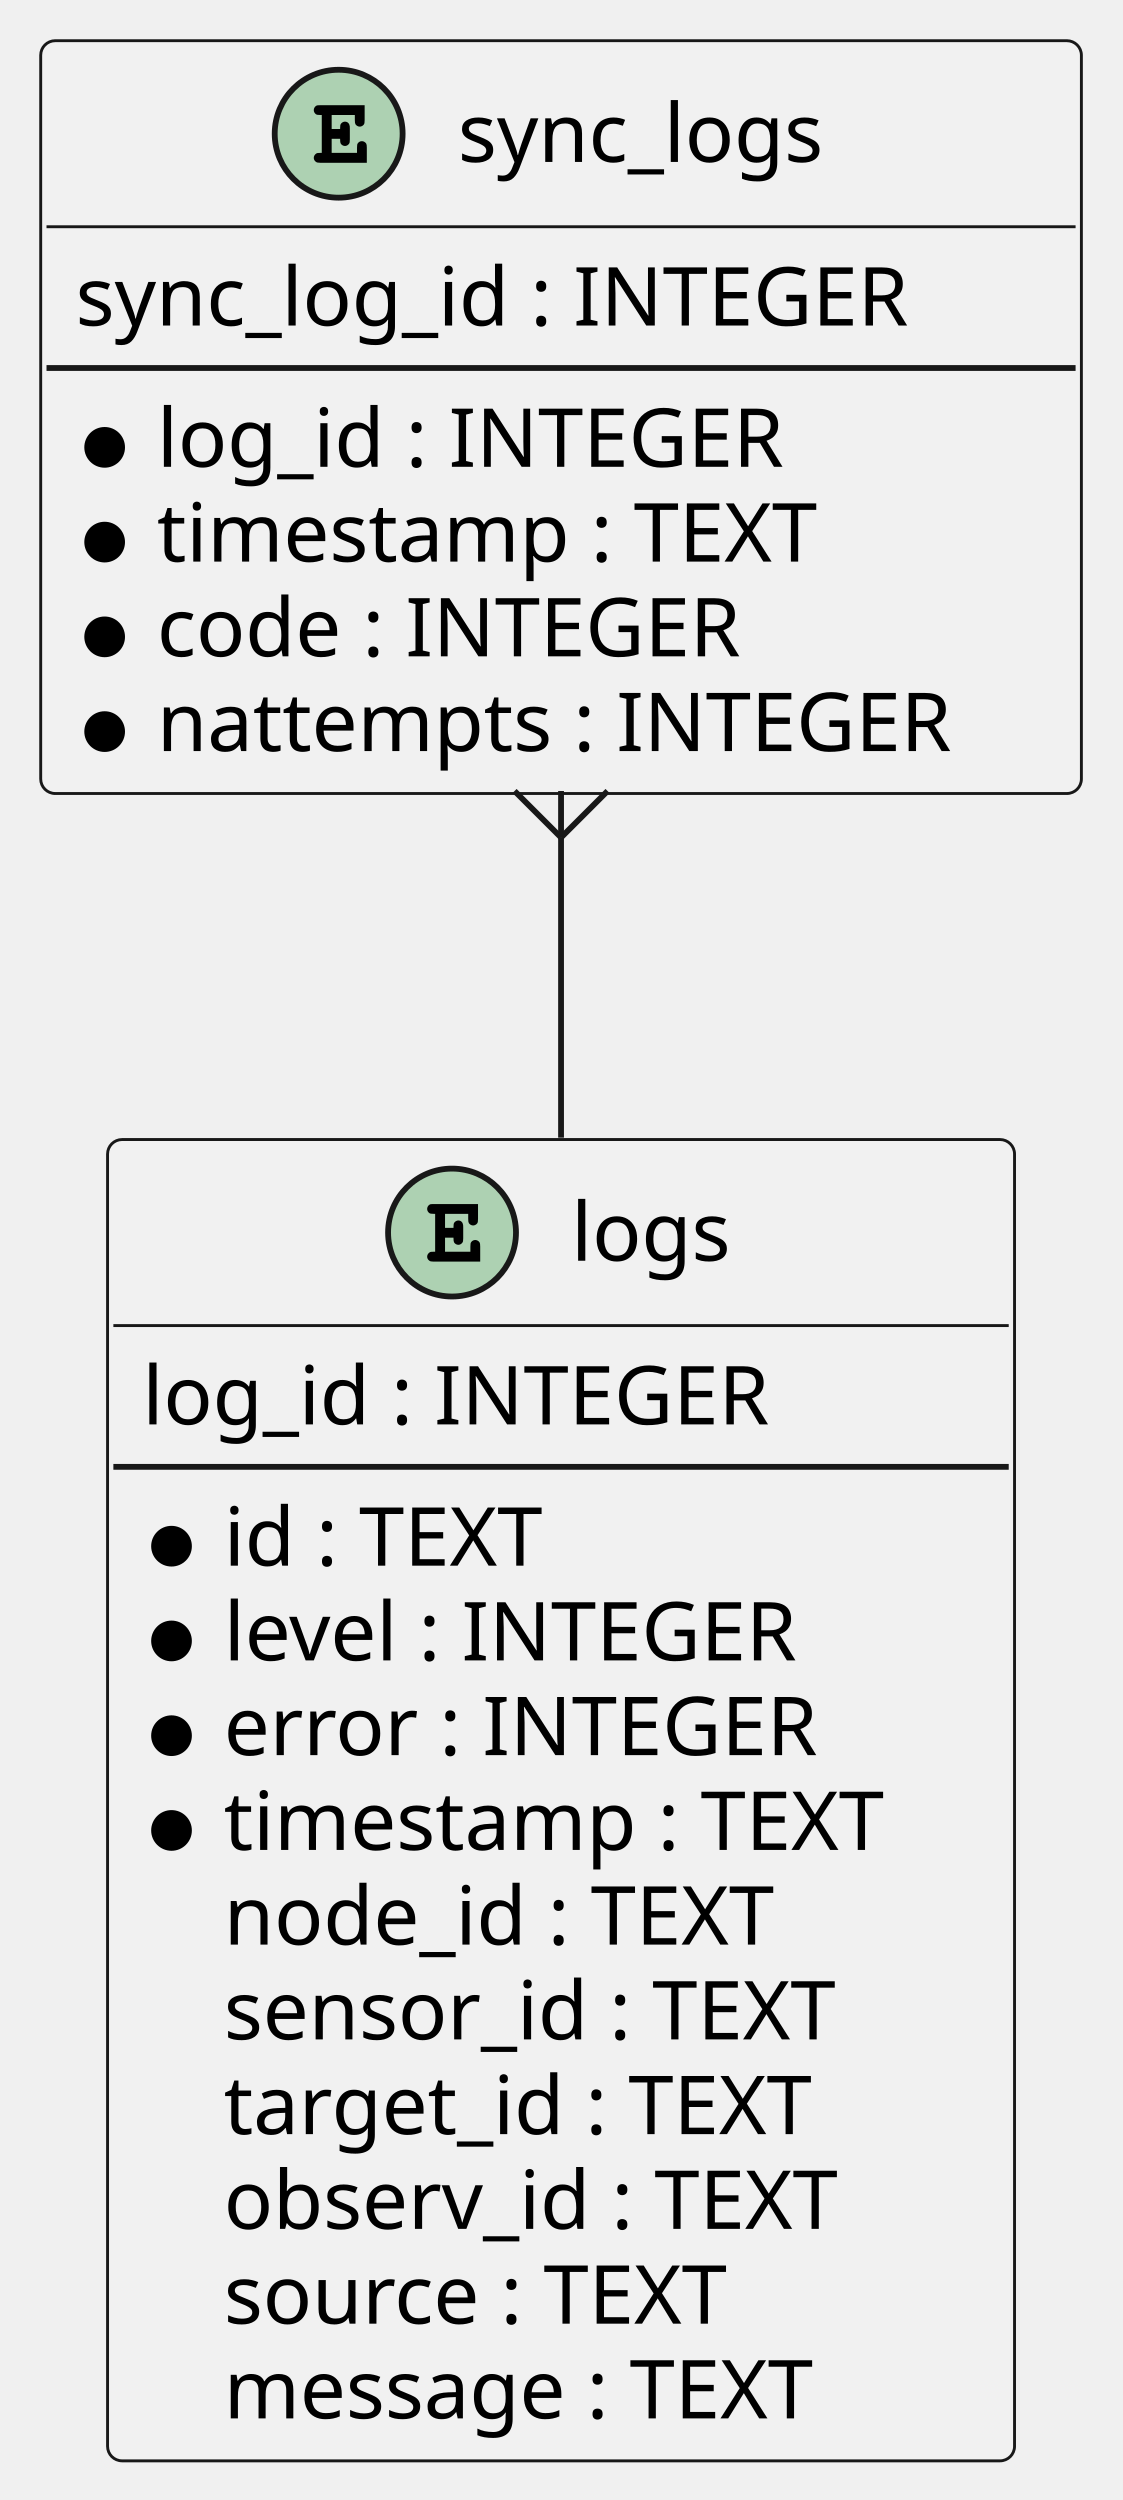
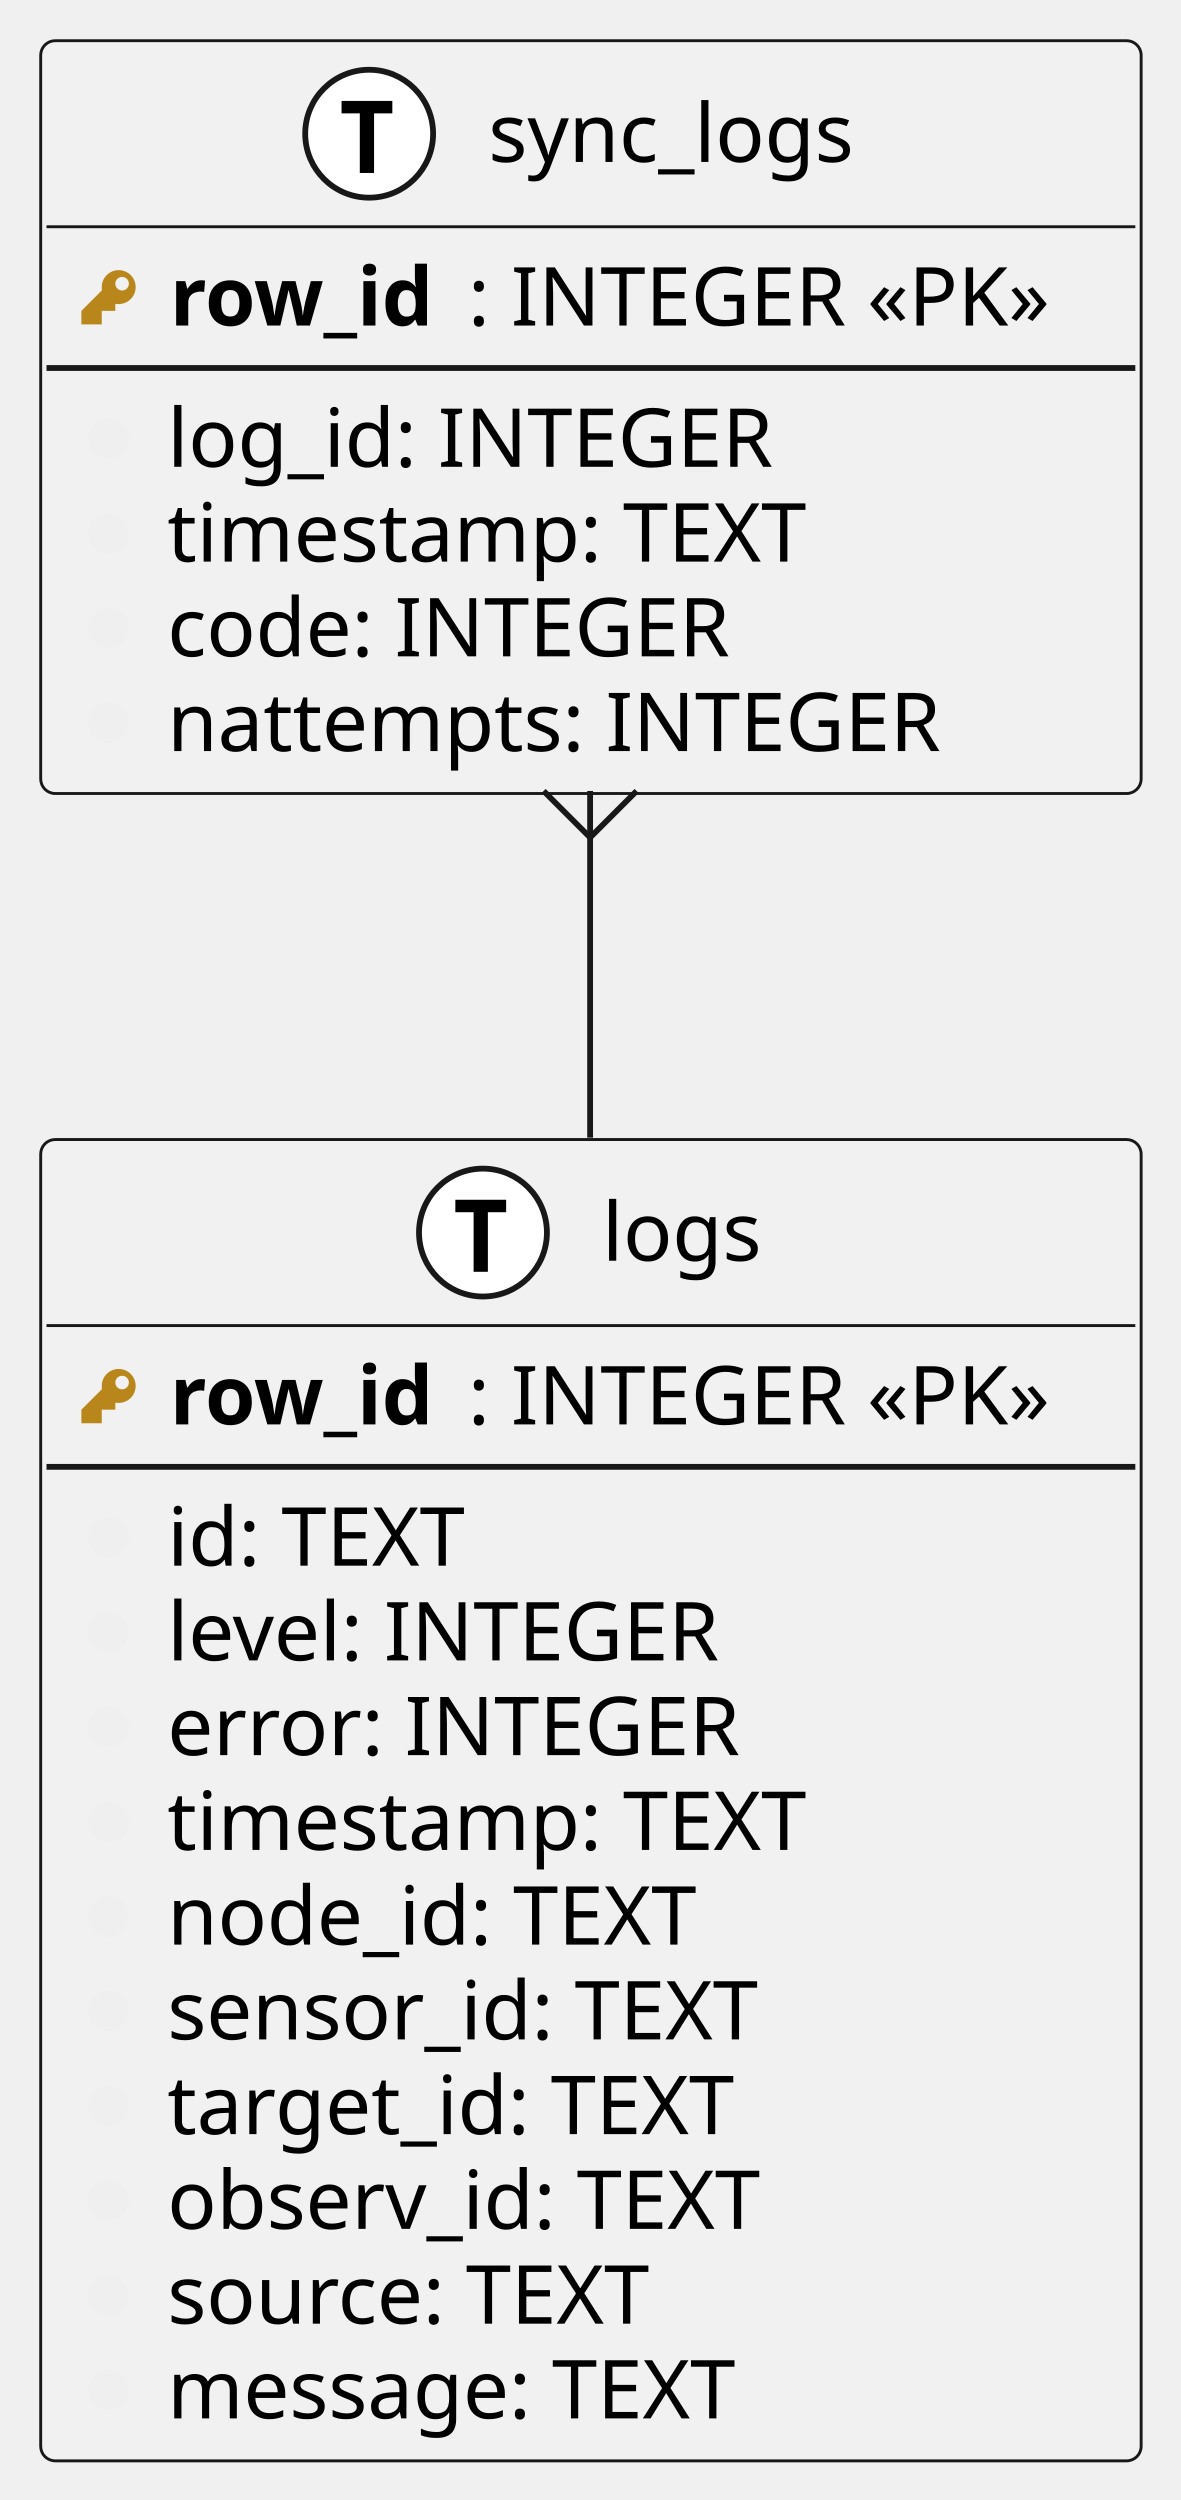
- <svg xmlns="http://www.w3.org/2000/svg" contentStyleType="text/css" height="430px" preserveAspectRatio="none" style="width:193px;height:430px;background:#FFFFFF;" version="1.1" viewBox="0 0 193 430" width="193px" zoomAndPan="magnify">
+ <svg xmlns="http://www.w3.org/2000/svg" contentStyleType="text/css" data-diagram-type="CLASS" height="430px" preserveAspectRatio="none" style="width:203px;height:430px;background:#FFFFFF;" version="1.1" viewBox="0 0 203 430" width="203px" zoomAndPan="magnify">
  <defs />
  <g>
-     <g id="elem_logs">
-       <rect codeLine="1" fill="#F1F1F1" height="227.266" id="logs" rx="2.5" ry="2.5" style="stroke:#181818;stroke-width:0.5;" width="156" x="18.5" y="196" />
-       <ellipse cx="77.75" cy="212" fill="#ADD1B2" rx="11" ry="11" style="stroke:#181818;stroke-width:1.0;" />
-       <path d="M76.547,212.875 L78,212.875 L78,212.984 C78,213.391 78.031,213.547 78.109,213.703 C78.266,213.953 78.547,214.109 78.844,214.109 C79.094,214.109 79.359,213.969 79.516,213.75 C79.641,213.594 79.672,213.438 79.672,212.984 L79.672,211.062 C79.672,210.906 79.672,210.859 79.656,210.703 C79.594,210.234 79.281,209.922 78.828,209.922 C78.578,209.922 78.312,210.062 78.141,210.281 C78.031,210.453 78,210.609 78,211.062 L78,211.188 L76.547,211.188 L76.547,208.781 L80.531,208.781 L80.531,209.641 C80.531,210.047 80.562,210.219 80.641,210.375 C80.812,210.625 81.094,210.781 81.375,210.781 C81.641,210.781 81.906,210.641 82.078,210.422 C82.188,210.25 82.219,210.109 82.219,209.641 L82.219,207.094 L74.594,207.094 C74.156,207.094 74.031,207.109 73.875,207.203 C73.625,207.359 73.469,207.656 73.469,207.938 C73.469,208.219 73.609,208.469 73.828,208.641 C73.984,208.75 74.172,208.781 74.594,208.781 L74.844,208.781 L74.844,215.297 L74.594,215.297 C74.188,215.297 74.031,215.312 73.875,215.422 C73.625,215.594 73.469,215.859 73.469,216.156 C73.469,216.422 73.609,216.672 73.828,216.828 C73.969,216.953 74.203,217 74.594,217 L82.594,217 L82.594,214.422 C82.594,213.984 82.562,213.844 82.484,213.688 C82.312,213.438 82.031,213.281 81.75,213.281 C81.484,213.281 81.219,213.391 81.047,213.641 C80.938,213.797 80.906,213.938 80.906,214.422 L80.906,215.297 L76.547,215.297 L76.547,212.875 Z " fill="#000000" />
-       <text fill="#000000" font-family="sans-serif" font-size="14" lengthAdjust="spacing" textLength="29" x="98.25" y="216.847">logs</text>
-       <line style="stroke:#181818;stroke-width:0.5;" x1="19.5" x2="173.5" y1="228" y2="228" />
-       <text fill="#000000" font-family="sans-serif" font-size="14" lengthAdjust="spacing" textLength="117" x="24.5" y="244.995">log_id : INTEGER</text>
-       <line style="stroke:#181818;stroke-width:1.0;" x1="19.5" x2="173.5" y1="252.297" y2="252.297" />
-       <ellipse cx="29.5" cy="265.945" fill="#000000" rx="3" ry="3" style="stroke:#000000;stroke-width:1.0;" />
-       <text fill="#000000" font-family="sans-serif" font-size="14" lengthAdjust="spacing" textLength="63" x="38.5" y="269.292">id : TEXT</text>
-       <ellipse cx="29.5" cy="282.242" fill="#000000" rx="3" ry="3" style="stroke:#000000;stroke-width:1.0;" />
-       <text fill="#000000" font-family="sans-serif" font-size="14" lengthAdjust="spacing" textLength="109" x="38.5" y="285.589">level : INTEGER</text>
-       <ellipse cx="29.5" cy="298.539" fill="#000000" rx="3" ry="3" style="stroke:#000000;stroke-width:1.0;" />
-       <text fill="#000000" font-family="sans-serif" font-size="14" lengthAdjust="spacing" textLength="111" x="38.5" y="301.886">error : INTEGER</text>
-       <ellipse cx="29.5" cy="314.836" fill="#000000" rx="3" ry="3" style="stroke:#000000;stroke-width:1.0;" />
-       <text fill="#000000" font-family="sans-serif" font-size="14" lengthAdjust="spacing" textLength="130" x="38.5" y="318.183">timestamp : TEXT</text>
-       <text fill="#000000" font-family="sans-serif" font-size="14" lengthAdjust="spacing" textLength="106" x="38.5" y="334.479">node_id : TEXT</text>
-       <text fill="#000000" font-family="sans-serif" font-size="14" lengthAdjust="spacing" textLength="117" x="38.5" y="350.776">sensor_id : TEXT</text>
-       <text fill="#000000" font-family="sans-serif" font-size="14" lengthAdjust="spacing" textLength="116" x="38.5" y="367.073">target_id : TEXT</text>
-       <text fill="#000000" font-family="sans-serif" font-size="14" lengthAdjust="spacing" textLength="119" x="38.5" y="383.37">observ_id : TEXT</text>
-       <text fill="#000000" font-family="sans-serif" font-size="14" lengthAdjust="spacing" textLength="97" x="38.5" y="399.667">source : TEXT</text>
-       <text fill="#000000" font-family="sans-serif" font-size="14" lengthAdjust="spacing" textLength="113" x="38.5" y="415.964">message : TEXT</text>
+     <g class="entity" data-entity="logs" data-source-line="6" data-uid="ent0002" id="entity_logs">
+       <rect fill="#F1F1F1" height="227.266" rx="2.5" ry="2.5" style="stroke:#181818;stroke-width:0.5;" width="189.276" x="7" y="196" />
+       <ellipse cx="83.07" cy="212" fill="#FFFFFF" rx="11" ry="11" style="stroke:#181818;stroke-width:1;" />
+       <path d="M83.914,218.75 L81.461,218.75 L81.461,208.5 L78.32,208.5 L78.32,206.359 L87.054,206.359 L87.054,208.5 L83.914,208.5 L83.914,218.75 Z " fill="#000000" />
+       <text fill="#000000" font-family="sans-serif" font-size="14" lengthAdjust="spacing" textLength="28.636" x="103.57" y="216.847">logs</text>
+       <line style="stroke:#181818;stroke-width:0.5;" x1="8" x2="195.276" y1="228" y2="228" />
+       <path d="M20.417,235.464 C18.807,235.464 17.5,236.77 17.5,238.38 C17.5,238.567 17.5,238.754 17.535,238.929 L14,242.464 L14,244.797 L17.5,244.797 L17.5,242.464 L19.833,242.464 L19.833,241.297 L19.868,241.262 C20.043,241.297 20.23,241.297 20.417,241.297 C22.027,241.297 23.333,239.99 23.333,238.38 C23.333,236.77 22.027,235.464 20.417,235.464 M21,236.63 C21.642,236.63 22.167,237.155 22.167,237.797 C22.167,238.439 21.642,238.964 21,238.964 C20.358,238.964 19.833,238.439 19.833,237.797 C19.833,237.155 20.358,236.63 21,236.63" fill="#B8861B" />
+       <text fill="#000000" font-family="sans-serif" font-size="14" font-weight="bold" lengthAdjust="spacing" textLength="51.276" x="29.207" y="244.995">row_id</text>
+       <text fill="#000000" font-family="sans-serif" font-size="14" lengthAdjust="spacing" textLength="109.792" x="80.484" y="244.995">: INTEGER «PK»</text>
+       <line style="stroke:#181818;stroke-width:1;" x1="8" x2="195.276" y1="252.297" y2="252.297" />
+       <path d="M18.667,260.927 C16.73,260.927 15.167,262.49 15.167,264.427 C15.167,266.364 16.73,267.927 18.667,267.927 C20.603,267.927 22.167,266.364 22.167,264.427 C22.167,262.49 20.603,260.927 18.667,260.927" fill="#EFEFEF" />
+       <text fill="#000000" font-family="sans-serif" font-size="14" lengthAdjust="spacing" textLength="57.483" x="28.784" y="269.292">id: TEXT</text>
+       <path d="M18.667,277.224 C16.73,277.224 15.167,278.787 15.167,280.724 C15.167,282.661 16.73,284.224 18.667,284.224 C20.603,284.224 22.167,282.661 22.167,280.724 C22.167,278.787 20.603,277.224 18.667,277.224" fill="#EFEFEF" />
+       <text fill="#000000" font-family="sans-serif" font-size="14" lengthAdjust="spacing" textLength="103.879" x="28.784" y="285.589">level: INTEGER</text>
+       <path d="M18.667,293.521 C16.73,293.521 15.167,295.084 15.167,297.021 C15.167,298.957 16.73,300.521 18.667,300.521 C20.603,300.521 22.167,298.957 22.167,297.021 C22.167,295.084 20.603,293.521 18.667,293.521" fill="#EFEFEF" />
+       <text fill="#000000" font-family="sans-serif" font-size="14" lengthAdjust="spacing" textLength="105.034" x="28.784" y="301.886">error: INTEGER</text>
+       <path d="M18.667,309.818 C16.73,309.818 15.167,311.381 15.167,313.318 C15.167,315.254 16.73,316.818 18.667,316.818 C20.603,316.818 22.167,315.254 22.167,313.318 C22.167,311.381 20.603,309.818 18.667,309.818" fill="#EFEFEF" />
+       <text fill="#000000" font-family="sans-serif" font-size="14" lengthAdjust="spacing" textLength="120.224" x="28.784" y="318.183">timestamp: TEXT</text>
+       <path d="M18.667,326.115 C16.73,326.115 15.167,327.678 15.167,329.615 C15.167,331.551 16.73,333.115 18.667,333.115 C20.603,333.115 22.167,331.551 22.167,329.615 C22.167,327.678 20.603,326.115 18.667,326.115" fill="#EFEFEF" />
+       <text fill="#000000" font-family="sans-serif" font-size="14" lengthAdjust="spacing" textLength="99.422" x="28.784" y="334.479">node_id: TEXT</text>
+       <path d="M18.667,342.411 C16.73,342.411 15.167,343.975 15.167,345.911 C15.167,347.848 16.73,349.411 18.667,349.411 C20.603,349.411 22.167,347.848 22.167,345.911 C22.167,343.975 20.603,342.411 18.667,342.411" fill="#EFEFEF" />
+       <text fill="#000000" font-family="sans-serif" font-size="14" lengthAdjust="spacing" textLength="110.879" x="28.784" y="350.776">sensor_id: TEXT</text>
+       <path d="M18.667,358.708 C16.73,358.708 15.167,360.272 15.167,362.208 C15.167,364.145 16.73,365.708 18.667,365.708 C20.603,365.708 22.167,364.145 22.167,362.208 C22.167,360.272 20.603,358.708 18.667,358.708" fill="#EFEFEF" />
+       <text fill="#000000" font-family="sans-serif" font-size="14" lengthAdjust="spacing" textLength="107.297" x="28.784" y="367.073">target_id: TEXT</text>
+       <path d="M18.667,375.005 C16.73,375.005 15.167,376.568 15.167,378.505 C15.167,380.442 16.73,382.005 18.667,382.005 C20.603,382.005 22.167,380.442 22.167,378.505 C22.167,376.568 20.603,375.005 18.667,375.005" fill="#EFEFEF" />
+       <text fill="#000000" font-family="sans-serif" font-size="14" lengthAdjust="spacing" textLength="111.884" x="28.784" y="383.37">observ_id: TEXT</text>
+       <path d="M18.667,391.302 C16.73,391.302 15.167,392.865 15.167,394.802 C15.167,396.739 16.73,398.302 18.667,398.302 C20.603,398.302 22.167,396.739 22.167,394.802 C22.167,392.865 20.603,391.302 18.667,391.302" fill="#EFEFEF" />
+       <text fill="#000000" font-family="sans-serif" font-size="14" lengthAdjust="spacing" textLength="91.506" x="28.784" y="399.667">source: TEXT</text>
+       <path d="M18.667,407.599 C16.73,407.599 15.167,409.162 15.167,411.099 C15.167,413.036 16.73,414.599 18.667,414.599 C20.603,414.599 22.167,413.036 22.167,411.099 C22.167,409.162 20.603,407.599 18.667,407.599" fill="#EFEFEF" />
+       <text fill="#000000" font-family="sans-serif" font-size="14" lengthAdjust="spacing" textLength="107.625" x="28.784" y="415.964">message: TEXT</text>
    </g>
-     <g id="elem_sync_logs">
-       <rect codeLine="16" fill="#F1F1F1" height="129.484" id="sync_logs" rx="2.5" ry="2.5" style="stroke:#181818;stroke-width:0.5;" width="179" x="7" y="7" />
-       <ellipse cx="58.25" cy="23" fill="#ADD1B2" rx="11" ry="11" style="stroke:#181818;stroke-width:1.0;" />
-       <path d="M57.047,23.875 L58.5,23.875 L58.5,23.984 C58.5,24.391 58.531,24.547 58.609,24.703 C58.766,24.953 59.047,25.109 59.344,25.109 C59.594,25.109 59.859,24.969 60.016,24.75 C60.141,24.594 60.172,24.438 60.172,23.984 L60.172,22.062 C60.172,21.906 60.172,21.859 60.156,21.703 C60.094,21.234 59.781,20.922 59.328,20.922 C59.078,20.922 58.812,21.062 58.641,21.281 C58.531,21.453 58.5,21.609 58.5,22.062 L58.5,22.188 L57.047,22.188 L57.047,19.781 L61.031,19.781 L61.031,20.641 C61.031,21.047 61.062,21.219 61.141,21.375 C61.312,21.625 61.594,21.781 61.875,21.781 C62.141,21.781 62.406,21.641 62.578,21.422 C62.688,21.25 62.719,21.109 62.719,20.641 L62.719,18.094 L55.094,18.094 C54.656,18.094 54.531,18.109 54.375,18.203 C54.125,18.359 53.969,18.656 53.969,18.938 C53.969,19.219 54.109,19.469 54.328,19.641 C54.484,19.75 54.672,19.781 55.094,19.781 L55.344,19.781 L55.344,26.297 L55.094,26.297 C54.688,26.297 54.531,26.312 54.375,26.422 C54.125,26.594 53.969,26.859 53.969,27.156 C53.969,27.422 54.109,27.672 54.328,27.828 C54.469,27.953 54.703,28 55.094,28 L63.094,28 L63.094,25.422 C63.094,24.984 63.062,24.844 62.984,24.688 C62.812,24.438 62.531,24.281 62.25,24.281 C61.984,24.281 61.719,24.391 61.547,24.641 C61.438,24.797 61.406,24.938 61.406,25.422 L61.406,26.297 L57.047,26.297 L57.047,23.875 Z " fill="#000000" />
-       <text fill="#000000" font-family="sans-serif" font-size="14" lengthAdjust="spacing" textLength="68" x="78.75" y="27.847">sync_logs</text>
-       <line style="stroke:#181818;stroke-width:0.5;" x1="8" x2="185" y1="39" y2="39" />
-       <text fill="#000000" font-family="sans-serif" font-size="14" lengthAdjust="spacing" textLength="156" x="13" y="55.995">sync_log_id : INTEGER</text>
-       <line style="stroke:#181818;stroke-width:1.0;" x1="8" x2="185" y1="63.297" y2="63.297" />
-       <ellipse cx="18" cy="76.945" fill="#000000" rx="3" ry="3" style="stroke:#000000;stroke-width:1.0;" />
-       <text fill="#000000" font-family="sans-serif" font-size="14" lengthAdjust="spacing" textLength="117" x="27" y="80.292">log_id : INTEGER</text>
-       <ellipse cx="18" cy="93.242" fill="#000000" rx="3" ry="3" style="stroke:#000000;stroke-width:1.0;" />
-       <text fill="#000000" font-family="sans-serif" font-size="14" lengthAdjust="spacing" textLength="130" x="27" y="96.589">timestamp : TEXT</text>
-       <ellipse cx="18" cy="109.539" fill="#000000" rx="3" ry="3" style="stroke:#000000;stroke-width:1.0;" />
-       <text fill="#000000" font-family="sans-serif" font-size="14" lengthAdjust="spacing" textLength="110" x="27" y="112.886">code : INTEGER</text>
-       <ellipse cx="18" cy="125.836" fill="#000000" rx="3" ry="3" style="stroke:#000000;stroke-width:1.0;" />
-       <text fill="#000000" font-family="sans-serif" font-size="14" lengthAdjust="spacing" textLength="153" x="27" y="129.183">nattempts : INTEGER</text>
+     <g class="entity" data-entity="sync_logs" data-source-line="21" data-uid="ent0003" id="entity_sync_logs">
+       <rect fill="#F1F1F1" height="129.484" rx="2.5" ry="2.5" style="stroke:#181818;stroke-width:0.5;" width="189.276" x="7" y="7" />
+       <ellipse cx="63.495" cy="23" fill="#FFFFFF" rx="11" ry="11" style="stroke:#181818;stroke-width:1;" />
+       <path d="M64.339,29.75 L61.886,29.75 L61.886,19.5 L58.745,19.5 L58.745,17.359 L67.48,17.359 L67.48,19.5 L64.339,19.5 L64.339,29.75 Z " fill="#000000" />
+       <text fill="#000000" font-family="sans-serif" font-size="14" lengthAdjust="spacing" textLength="67.785" x="83.995" y="27.847">sync_logs</text>
+       <line style="stroke:#181818;stroke-width:0.5;" x1="8" x2="195.276" y1="39" y2="39" />
+       <path d="M20.417,46.464 C18.807,46.464 17.5,47.77 17.5,49.38 C17.5,49.567 17.5,49.754 17.535,49.928 L14,53.464 L14,55.797 L17.5,55.797 L17.5,53.464 L19.833,53.464 L19.833,52.297 L19.868,52.262 C20.043,52.297 20.23,52.297 20.417,52.297 C22.027,52.297 23.333,50.99 23.333,49.38 C23.333,47.77 22.027,46.464 20.417,46.464 M21,47.63 C21.642,47.63 22.167,48.155 22.167,48.797 C22.167,49.438 21.642,49.964 21,49.964 C20.358,49.964 19.833,49.438 19.833,48.797 C19.833,48.155 20.358,47.63 21,47.63" fill="#B8861B" />
+       <text fill="#000000" font-family="sans-serif" font-size="14" font-weight="bold" lengthAdjust="spacing" textLength="51.276" x="29.207" y="55.995">row_id</text>
+       <text fill="#000000" font-family="sans-serif" font-size="14" lengthAdjust="spacing" textLength="109.792" x="80.484" y="55.995">: INTEGER «PK»</text>
+       <line style="stroke:#181818;stroke-width:1;" x1="8" x2="195.276" y1="63.297" y2="63.297" />
+       <path d="M18.667,71.927 C16.73,71.927 15.167,73.49 15.167,75.427 C15.167,77.364 16.73,78.927 18.667,78.927 C20.603,78.927 22.167,77.364 22.167,75.427 C22.167,73.49 20.603,71.927 18.667,71.927" fill="#EFEFEF" />
+       <text fill="#000000" font-family="sans-serif" font-size="14" lengthAdjust="spacing" textLength="111.706" x="28.784" y="80.292">log_id: INTEGER</text>
+       <path d="M18.667,88.224 C16.73,88.224 15.167,89.787 15.167,91.724 C15.167,93.661 16.73,95.224 18.667,95.224 C20.603,95.224 22.167,93.661 22.167,91.724 C22.167,89.787 20.603,88.224 18.667,88.224" fill="#EFEFEF" />
+       <text fill="#000000" font-family="sans-serif" font-size="14" lengthAdjust="spacing" textLength="120.224" x="28.784" y="96.589">timestamp: TEXT</text>
+       <path d="M18.667,104.521 C16.73,104.521 15.167,106.084 15.167,108.021 C15.167,109.957 16.73,111.521 18.667,111.521 C20.603,111.521 22.167,109.957 22.167,108.021 C22.167,106.084 20.603,104.521 18.667,104.521" fill="#EFEFEF" />
+       <text fill="#000000" font-family="sans-serif" font-size="14" lengthAdjust="spacing" textLength="104.351" x="28.784" y="112.886">code: INTEGER</text>
+       <path d="M18.667,120.818 C16.73,120.818 15.167,122.381 15.167,124.318 C15.167,126.254 16.73,127.818 18.667,127.818 C20.603,127.818 22.167,126.254 22.167,124.318 C22.167,122.381 20.603,120.818 18.667,120.818" fill="#EFEFEF" />
+       <text fill="#000000" font-family="sans-serif" font-size="14" lengthAdjust="spacing" textLength="142.94" x="28.784" y="129.183">nattempts: INTEGER</text>
    </g>
-     <g id="link_sync_logs_logs">
-       <path codeLine="25" d="M96.5,144.054 C96.5,162.485 96.5,175.185 96.5,195.677 " fill="none" id="sync_logs-backto-logs" style="stroke:#181818;stroke-width:1.0;" />
-       <line style="stroke:#181818;stroke-width:1.0;" x1="96.5" x2="88.5" y1="144.054" y2="136.054" />
-       <line style="stroke:#181818;stroke-width:1.0;" x1="96.5" x2="104.5" y1="144.054" y2="136.054" />
-       <line style="stroke:#181818;stroke-width:1.0;" x1="96.5" x2="96.5" y1="144.054" y2="136.054" />
+     <g class="link" data-entity-1="sync_logs" data-entity-2="logs" data-source-line="30" data-uid="lnk4" id="link_sync_logs_logs">
+       <path codeLine="30" d="M101.5,144.05 C101.5,162.48 101.5,175.18 101.5,195.68" fill="none" id="sync_logs-backto-logs" style="stroke:#181818;stroke-width:1;" />
+       <line style="stroke:#181818;stroke-width:1;" x1="101.5" x2="93.5" y1="144.05" y2="136.05" />
+       <line style="stroke:#181818;stroke-width:1;" x1="101.5" x2="109.5" y1="144.05" y2="136.05" />
+       <line style="stroke:#181818;stroke-width:1;" x1="101.5" x2="101.5" y1="144.05" y2="136.05" />
    </g>
  </g>
</svg>
